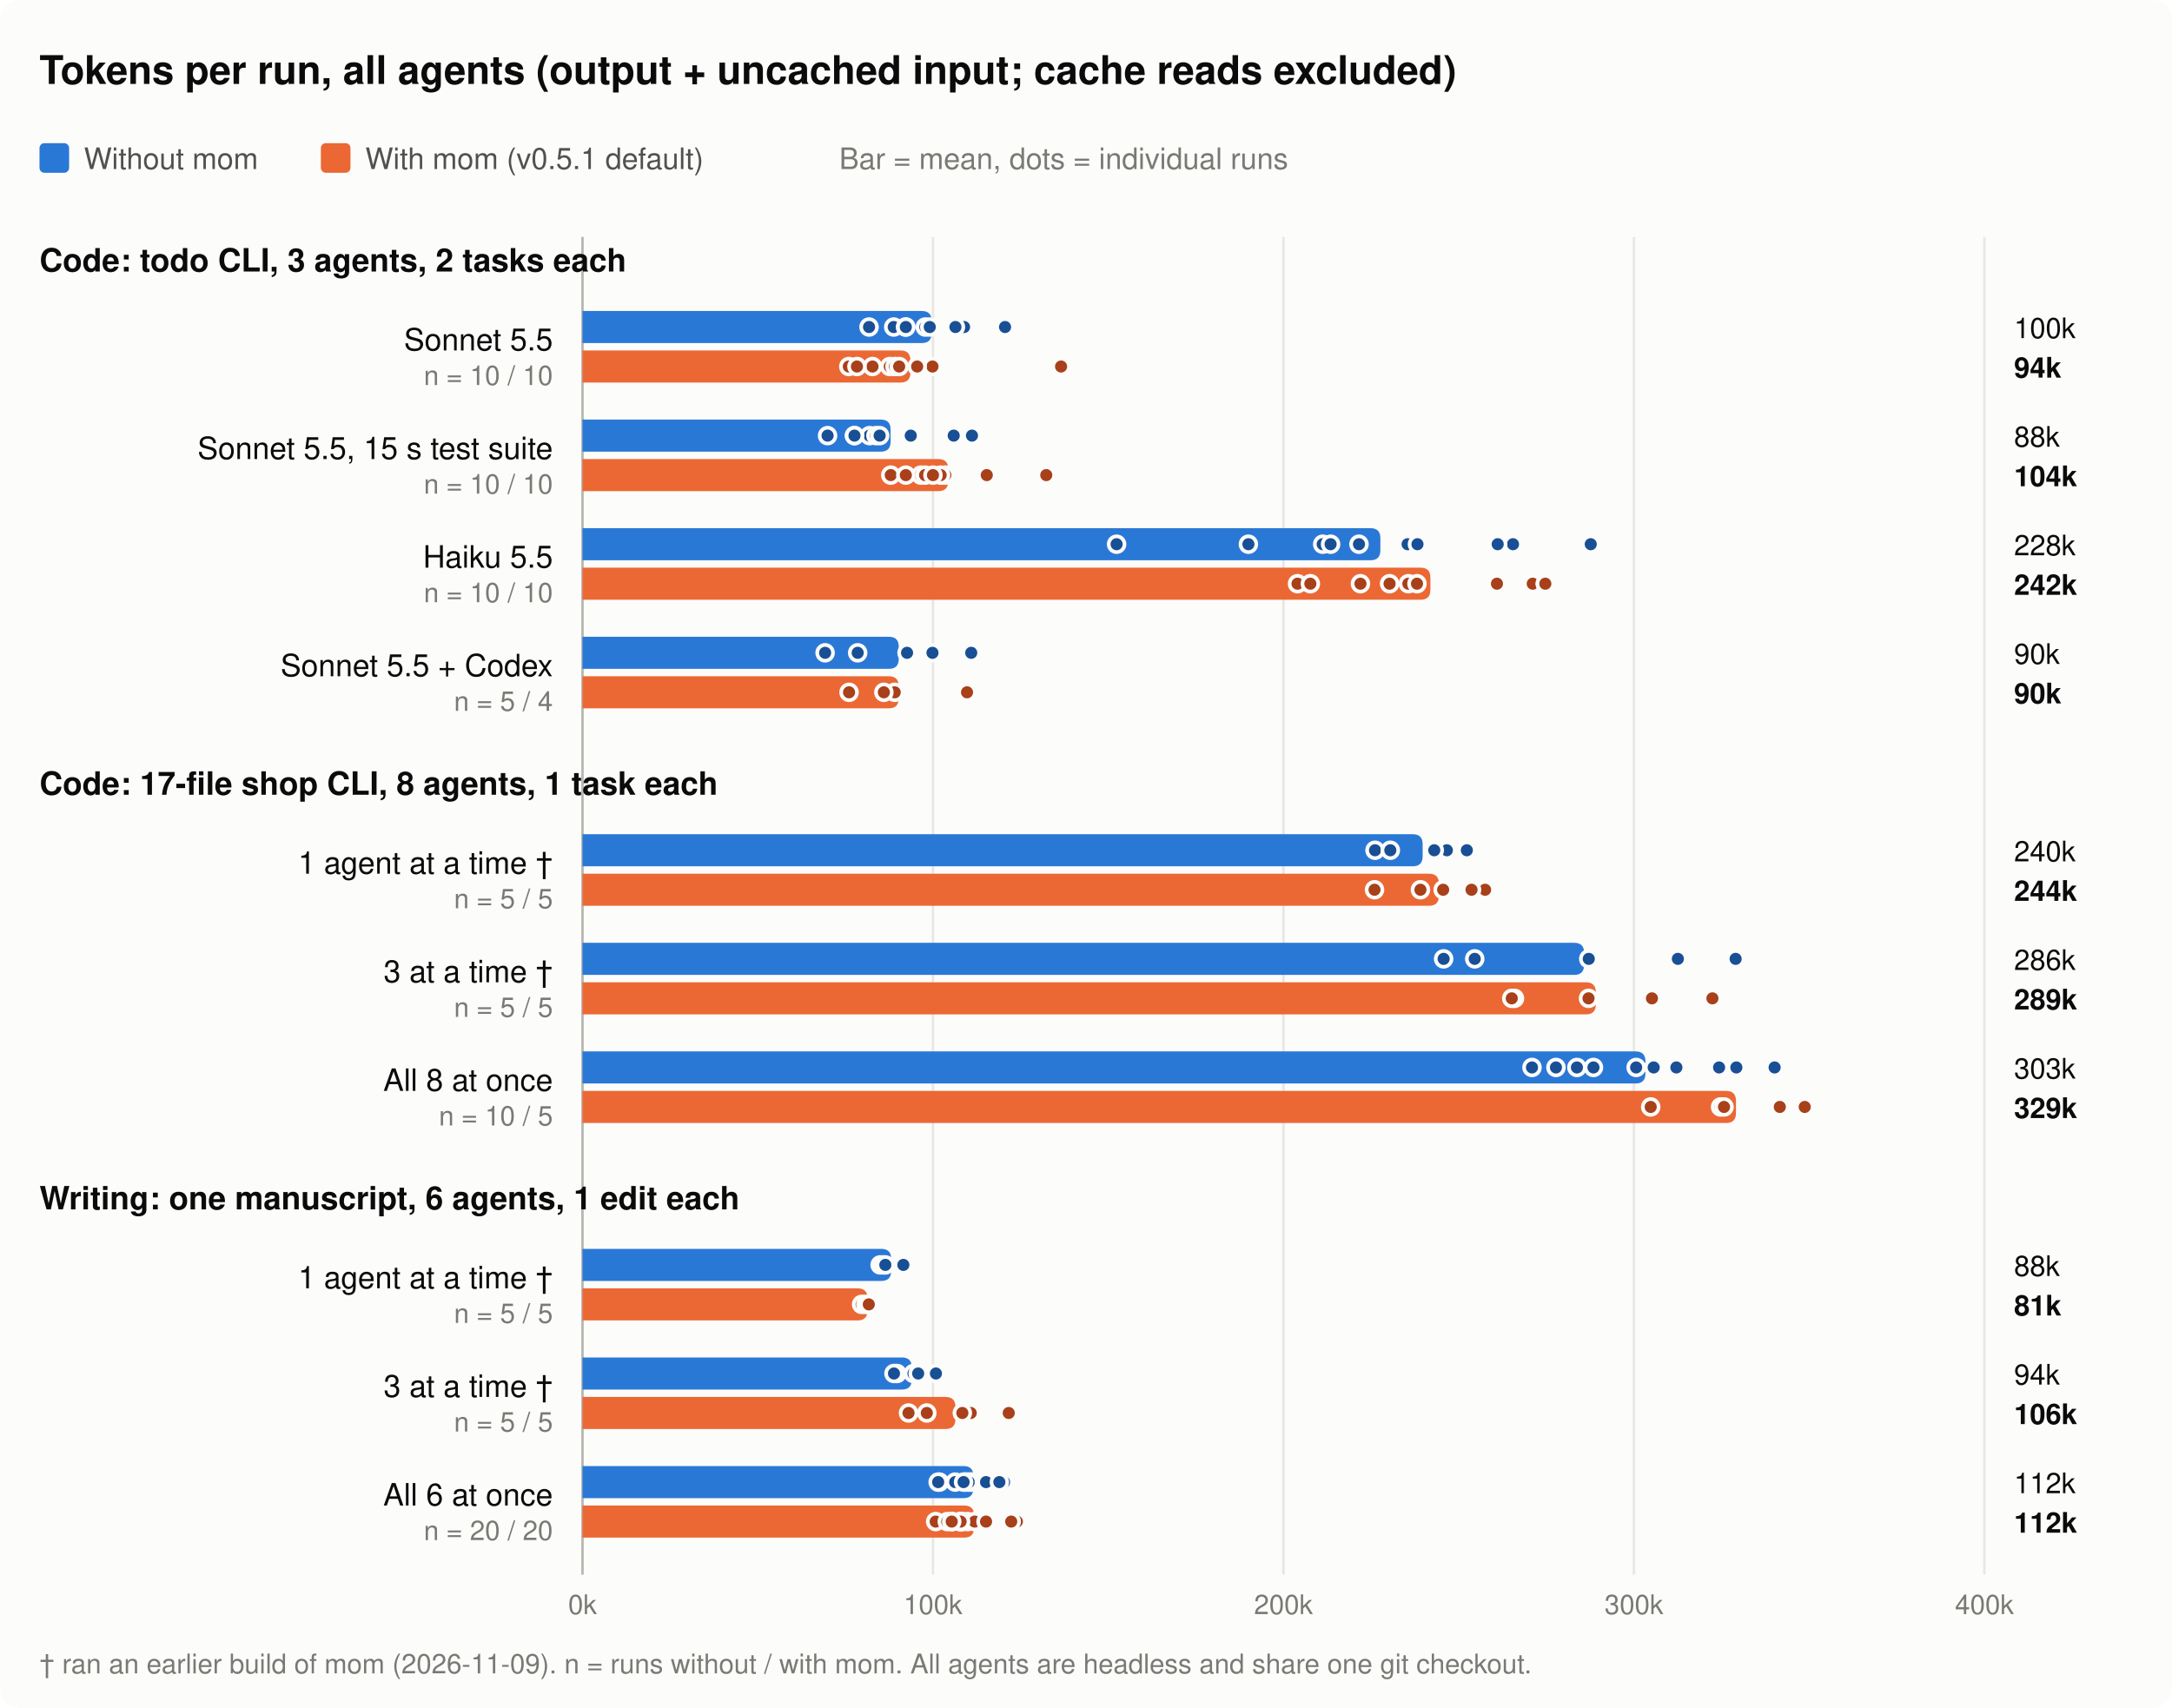
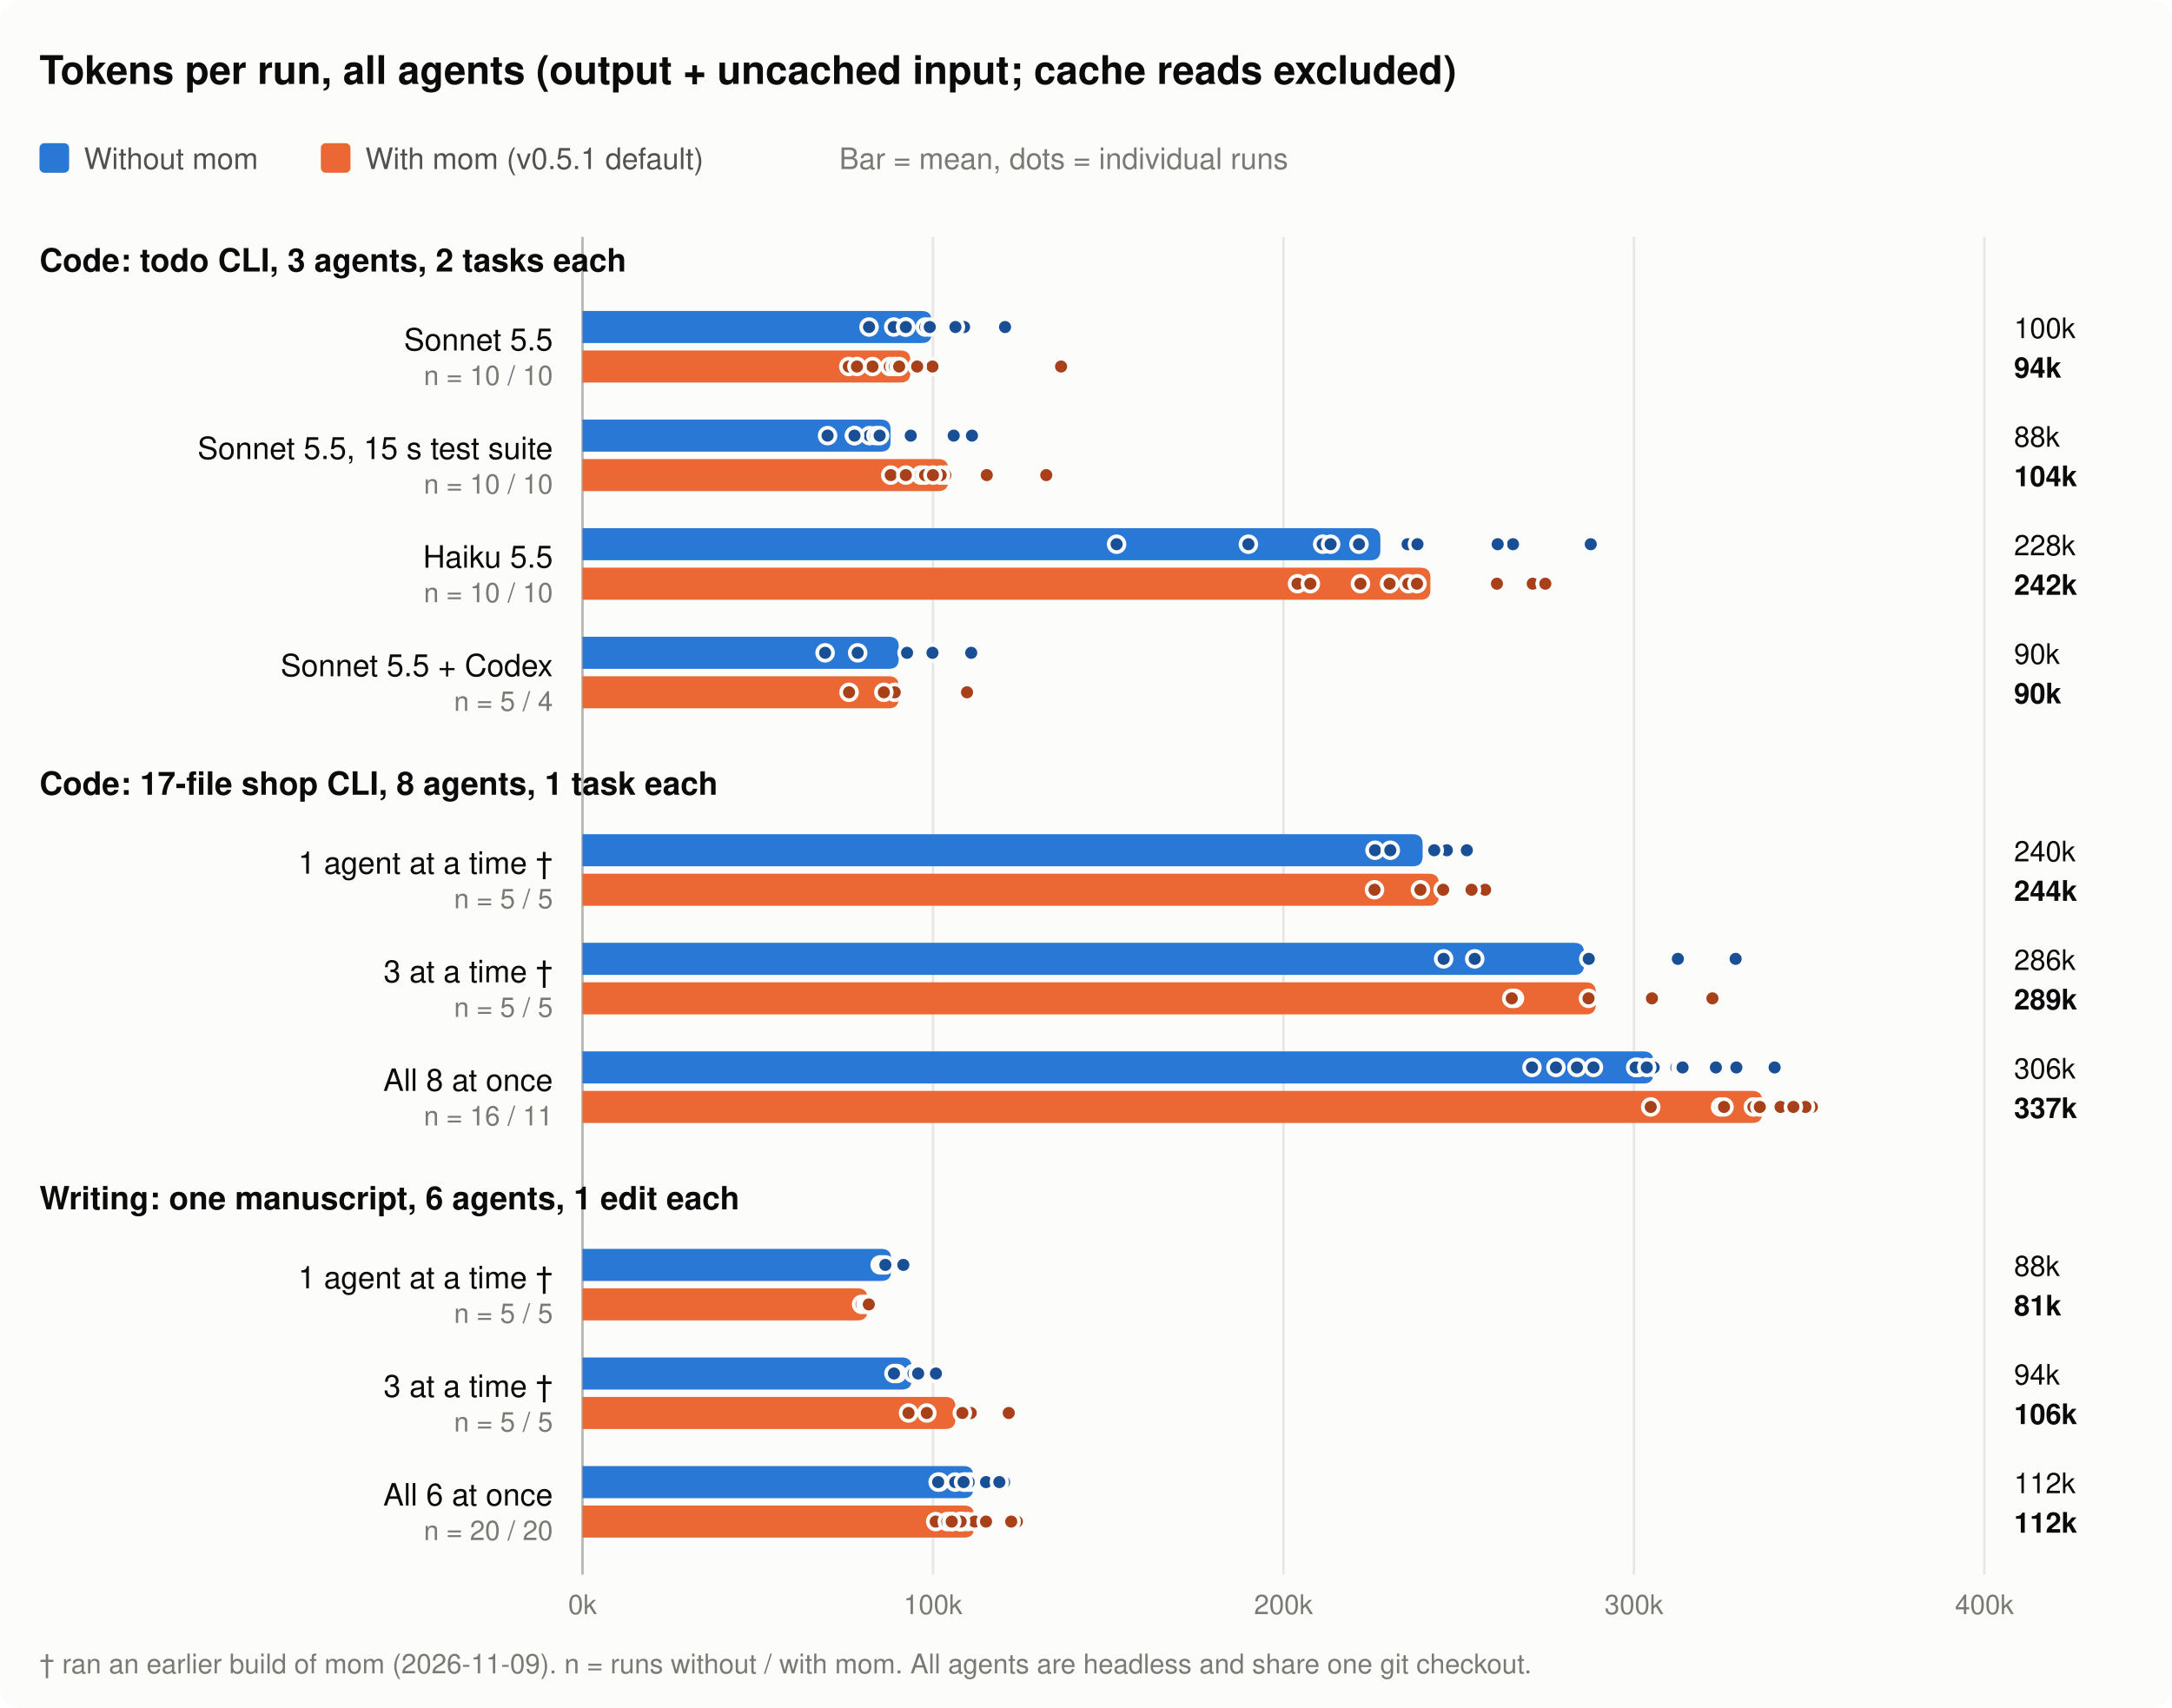
<svg xmlns="http://www.w3.org/2000/svg" viewBox="0 0 880 692" width="880" height="692" role="img" aria-label="Tokens per run, all agents (output + uncached input; cache reads excluded)">
  <style>
  .surface{fill:#fcfcfb} .t1{fill:#0b0b0b} .t2{fill:#52514e} .t3{fill:#7a7974} .grid{stroke:#e8e7e3} .axis{stroke:#b9b8b2}
  .s1{fill:#2a78d6} .s2{fill:#eb6834} .dot{stroke:#fcfcfb;stroke-width:1.5} .d1{fill:#184f95} .d2{fill:#a8401a}
  text{font-family:-apple-system,BlinkMacSystemFont,"Segoe UI",Helvetica,Arial,sans-serif}
  @media (prefers-color-scheme: dark){
    .surface{fill:#1a1a19} .t1{fill:#f0efec} .t2{fill:#c3c2b7} .t3{fill:#97968f} .grid{stroke:#2e2e2c} .axis{stroke:#55544f}
    .s1{fill:#3987e5} .s2{fill:#d95926} .dot{stroke:#1a1a19} .d1{fill:#b7d3f6} .d2{fill:#f6c2a8}
  }
</style>
  <rect class="surface" width="880" height="692" rx="8" />
  <text class="t1" x="16" y="34" font-size="16" font-weight="600">Tokens per run, all agents (output + uncached input; cache reads excluded)</text>
  <rect class="s1" x="16" y="58" width="12" height="12" rx="2" />
  <text class="t2" x="34" y="68.5" font-size="12">Without mom</text>
  <rect class="s2" x="130" y="58" width="12" height="12" rx="2" />
  <text class="t2" x="148" y="68.5" font-size="12">With mom (v0.5.1 default)</text>
  <text class="t3" x="340" y="68.5" font-size="12">Bar = mean, dots = individual runs</text>
  <line class="grid" x1="236" x2="236" y1="96" y2="638" />
  <text class="t3" x="236" y="654" font-size="11" text-anchor="middle">0k</text>
  <line class="grid" x1="378" x2="378" y1="96" y2="638" />
  <text class="t3" x="378" y="654" font-size="11" text-anchor="middle">100k</text>
  <line class="grid" x1="520" x2="520" y1="96" y2="638" />
  <text class="t3" x="520" y="654" font-size="11" text-anchor="middle">200k</text>
  <line class="grid" x1="662" x2="662" y1="96" y2="638" />
  <text class="t3" x="662" y="654" font-size="11" text-anchor="middle">300k</text>
  <line class="grid" x1="804" x2="804" y1="96" y2="638" />
  <text class="t3" x="804" y="654" font-size="11" text-anchor="middle">400k</text>
  <line class="axis" x1="236" x2="236" y1="96" y2="638" />
  <text class="t1" x="16" y="110" font-size="13" font-weight="600">Code: todo CLI, 3 agents, 2 tasks each</text>
  <text class="t1" x="224" y="142" font-size="12.5" text-anchor="end">Sonnet 5.5</text>
  <text class="t3" x="224" y="156" font-size="11" text-anchor="end">n = 10 / 10</text>
  <path class="s1" d="M236,126H373.457Q377.457,126 377.457,130V135Q377.457,139 373.457,139H236Z" />
  <circle class="dot d1" cx="362.1" cy="132.5" r="3.2" />
  <circle class="dot d1" cx="352.1" cy="132.5" r="3.2" />
  <circle class="dot d1" cx="389.9" cy="132.5" r="3.2" />
  <circle class="dot d1" cx="366.9" cy="132.5" r="3.2" />
  <circle class="dot d1" cx="390.6" cy="132.5" r="3.2" />
  <circle class="dot d1" cx="407.2" cy="132.5" r="3.2" />
  <circle class="dot d1" cx="374.9" cy="132.5" r="3.2" />
  <circle class="dot d1" cx="376.7" cy="132.5" r="3.2" />
  <circle class="dot d1" cx="387.1" cy="132.5" r="3.2" />
  <circle class="dot d1" cx="367.0" cy="132.5" r="3.2" />
  <text class="t1" x="816" y="137" font-size="11.5" font-weight="400">100k</text>
  <path class="s2" d="M236,142H364.856Q368.856,142 368.856,146V151Q368.856,155 364.856,155H236Z" />
  <circle class="dot d2" cx="360.5" cy="148.5" r="3.2" />
  <circle class="dot d2" cx="353.5" cy="148.5" r="3.2" />
  <circle class="dot d2" cx="362.6" cy="148.5" r="3.2" />
  <circle class="dot d2" cx="364.3" cy="148.5" r="3.2" />
  <circle class="dot d2" cx="343.9" cy="148.5" r="3.2" />
  <circle class="dot d2" cx="347.2" cy="148.5" r="3.2" />
  <circle class="dot d2" cx="377.1" cy="148.5" r="3.2" />
  <circle class="dot d2" cx="377.8" cy="148.5" r="3.2" />
  <circle class="dot d2" cx="371.6" cy="148.5" r="3.2" />
  <circle class="dot d2" cx="429.9" cy="148.5" r="3.2" />
  <text class="t1" x="816" y="153" font-size="11.5" font-weight="600">94k</text>
  <text class="t1" x="224" y="186" font-size="12.5" text-anchor="end">Sonnet 5.5, 15 s test suite</text>
  <text class="t3" x="224" y="200" font-size="11" text-anchor="end">n = 10 / 10</text>
  <path class="s1" d="M236,170H356.822Q360.822,170 360.822,174V179Q360.822,183 356.822,183H236Z" />
  <circle class="dot d1" cx="367.8" cy="176.5" r="3.2" />
  <circle class="dot d1" cx="352.3" cy="176.5" r="3.2" />
  <circle class="dot d1" cx="386.4" cy="176.5" r="3.2" />
  <circle class="dot d1" cx="335.3" cy="176.5" r="3.2" />
  <circle class="dot d1" cx="369.0" cy="176.5" r="3.2" />
  <circle class="dot d1" cx="346.2" cy="176.5" r="3.2" />
  <circle class="dot d1" cx="346.2" cy="176.5" r="3.2" />
  <circle class="dot d1" cx="354.9" cy="176.5" r="3.2" />
  <circle class="dot d1" cx="356.4" cy="176.5" r="3.2" />
  <circle class="dot d1" cx="393.8" cy="176.5" r="3.2" />
  <text class="t1" x="816" y="181" font-size="11.5" font-weight="400">88k</text>
  <path class="s2" d="M236,186H380.167Q384.167,186 384.167,190V195Q384.167,199 380.167,199H236Z" />
  <circle class="dot d2" cx="400.2" cy="192.5" r="3.2" />
  <circle class="dot d2" cx="383.0" cy="192.5" r="3.2" />
  <circle class="dot d2" cx="373.1" cy="192.5" r="3.2" />
  <circle class="dot d2" cx="423.9" cy="192.5" r="3.2" />
  <circle class="dot d2" cx="360.9" cy="192.5" r="3.2" />
  <circle class="dot d2" cx="381.1" cy="192.5" r="3.2" />
  <circle class="dot d2" cx="374.8" cy="192.5" r="3.2" />
  <circle class="dot d2" cx="367.0" cy="192.5" r="3.2" />
  <circle class="dot d2" cx="378.0" cy="192.5" r="3.2" />
  <circle class="dot d2" cx="399.8" cy="192.5" r="3.2" />
  <text class="t1" x="816" y="197" font-size="11.5" font-weight="600">104k</text>
  <text class="t1" x="224" y="230" font-size="12.5" text-anchor="end">Haiku 5.5</text>
  <text class="t3" x="224" y="244" font-size="11" text-anchor="end">n = 10 / 10</text>
  <path class="s1" d="M236,214H555.264Q559.264,214 559.264,218V223Q559.264,227 555.264,227H236Z" />
  <circle class="dot d1" cx="550.6" cy="220.5" r="3.2" />
  <circle class="dot d1" cx="570.3" cy="220.5" r="3.2" />
  <circle class="dot d1" cx="505.8" cy="220.5" r="3.2" />
  <circle class="dot d1" cx="535.9" cy="220.5" r="3.2" />
  <circle class="dot d1" cx="613.0" cy="220.5" r="3.2" />
  <circle class="dot d1" cx="606.8" cy="220.5" r="3.2" />
  <circle class="dot d1" cx="574.3" cy="220.5" r="3.2" />
  <circle class="dot d1" cx="539.1" cy="220.5" r="3.2" />
  <circle class="dot d1" cx="452.4" cy="220.5" r="3.2" />
  <circle class="dot d1" cx="644.5" cy="220.5" r="3.2" />
  <text class="t1" x="816" y="225" font-size="11.5" font-weight="400">228k</text>
  <path class="s2" d="M236,230H575.533Q579.533,230 579.533,234V239Q579.533,243 575.533,243H236Z" />
  <circle class="dot d2" cx="621.0" cy="236.5" r="3.2" />
  <circle class="dot d2" cx="525.7" cy="236.5" r="3.2" />
  <circle class="dot d2" cx="551.2" cy="236.5" r="3.2" />
  <circle class="dot d2" cx="626.1" cy="236.5" r="3.2" />
  <circle class="dot d2" cx="530.9" cy="236.5" r="3.2" />
  <circle class="dot d2" cx="563.0" cy="236.5" r="3.2" />
  <circle class="dot d2" cx="570.6" cy="236.5" r="3.2" />
  <circle class="dot d2" cx="626.1" cy="236.5" r="3.2" />
  <circle class="dot d2" cx="606.5" cy="236.5" r="3.2" />
  <circle class="dot d2" cx="574.1" cy="236.5" r="3.2" />
  <text class="t1" x="816" y="241" font-size="11.5" font-weight="600">242k</text>
  <text class="t1" x="224" y="274" font-size="12.5" text-anchor="end">Sonnet 5.5 + Codex</text>
  <text class="t3" x="224" y="288" font-size="11" text-anchor="end">n = 5 / 4</text>
  <path class="s1" d="M236,258H360.132Q364.132,258 364.132,262V267Q364.132,271 360.132,271H236Z" />
  <circle class="dot d1" cx="347.5" cy="264.5" r="3.2" />
  <circle class="dot d1" cx="377.8" cy="264.5" r="3.2" />
  <circle class="dot d1" cx="334.3" cy="264.5" r="3.2" />
  <circle class="dot d1" cx="393.5" cy="264.5" r="3.2" />
  <circle class="dot d1" cx="367.5" cy="264.5" r="3.2" />
  <text class="t1" x="816" y="269" font-size="11.5" font-weight="400">90k</text>
  <path class="s2" d="M236,274H360.106Q364.106,274 364.106,278V283Q364.106,287 360.106,287H236Z" />
  <circle class="dot d2" cx="362.5" cy="280.5" r="3.2" />
  <circle class="dot d2" cx="344.0" cy="280.5" r="3.2" />
  <circle class="dot d2" cx="391.8" cy="280.5" r="3.2" />
  <circle class="dot d2" cx="358.1" cy="280.5" r="3.2" />
  <text class="t1" x="816" y="285" font-size="11.5" font-weight="600">90k</text>
  <text class="t1" x="16" y="322" font-size="13" font-weight="600">Code: 17-file shop CLI, 8 agents, 1 task each</text>
  <text class="t1" x="224" y="354" font-size="12.5" text-anchor="end">1 agent at a time †</text>
  <text class="t3" x="224" y="368" font-size="11" text-anchor="end">n = 5 / 5</text>
  <path class="s1" d="M236,338H572.39Q576.39,338 576.39,342V347Q576.39,351 572.39,351H236Z" />
  <circle class="dot d1" cx="586.2" cy="344.5" r="3.2" />
  <circle class="dot d1" cx="594.3" cy="344.5" r="3.2" />
  <circle class="dot d1" cx="581.1" cy="344.5" r="3.2" />
  <circle class="dot d1" cx="557.1" cy="344.5" r="3.2" />
  <circle class="dot d1" cx="563.3" cy="344.5" r="3.2" />
  <text class="t1" x="816" y="349" font-size="11.5" font-weight="400">240k</text>
  <path class="s2" d="M236,354H578.98Q582.98,354 582.98,358V363Q582.98,367 578.98,367H236Z" />
  <circle class="dot d2" cx="556.9" cy="360.5" r="3.2" />
  <circle class="dot d2" cx="601.7" cy="360.5" r="3.2" />
  <circle class="dot d2" cx="596.2" cy="360.5" r="3.2" />
  <circle class="dot d2" cx="584.7" cy="360.5" r="3.2" />
  <circle class="dot d2" cx="575.5" cy="360.5" r="3.2" />
  <text class="t1" x="816" y="365" font-size="11.5" font-weight="600">244k</text>
  <text class="t1" x="224" y="398" font-size="12.5" text-anchor="end">3 at a time †</text>
  <text class="t3" x="224" y="412" font-size="11" text-anchor="end">n = 5 / 5</text>
  <path class="s1" d="M236,382H637.806Q641.806,382 641.806,386V391Q641.806,395 637.806,395H236Z" />
  <circle class="dot d1" cx="679.8" cy="388.5" r="3.2" />
  <circle class="dot d1" cx="703.2" cy="388.5" r="3.2" />
  <circle class="dot d1" cx="643.7" cy="388.5" r="3.2" />
  <circle class="dot d1" cx="597.5" cy="388.5" r="3.2" />
  <circle class="dot d1" cx="584.9" cy="388.5" r="3.2" />
  <text class="t1" x="816" y="393" font-size="11.5" font-weight="400">286k</text>
  <path class="s2" d="M236,398H642.551Q646.551,398 646.551,402V407Q646.551,411 642.551,411H236Z" />
  <circle class="dot d2" cx="613.6" cy="404.5" r="3.2" />
  <circle class="dot d2" cx="612.5" cy="404.5" r="3.2" />
  <circle class="dot d2" cx="643.6" cy="404.5" r="3.2" />
  <circle class="dot d2" cx="669.3" cy="404.5" r="3.2" />
  <circle class="dot d2" cx="693.8" cy="404.5" r="3.2" />
  <text class="t1" x="816" y="409" font-size="11.5" font-weight="600">289k</text>
  <text class="t1" x="224" y="442" font-size="12.5" text-anchor="end">All 8 at once</text>
-   <text class="t3" x="224" y="456" font-size="11" text-anchor="end">n = 10 / 5</text>
-   <path class="s1" d="M236,426H662.659Q666.659,426 666.659,430V435Q666.659,439 662.659,439H236Z" />
+   <text class="t3" x="224" y="456" font-size="11" text-anchor="end">n = 16 / 11</text>
+   <path class="s1" d="M236,426H665.887Q669.887,426 669.887,430V435Q669.887,439 665.887,439H236Z" />
  <circle class="dot d1" cx="679.2" cy="432.5" r="3.2" />
  <circle class="dot d1" cx="638.9" cy="432.5" r="3.2" />
  <circle class="dot d1" cx="670.0" cy="432.5" r="3.2" />
  <circle class="dot d1" cx="703.5" cy="432.5" r="3.2" />
  <circle class="dot d1" cx="719.0" cy="432.5" r="3.2" />
  <circle class="dot d1" cx="696.5" cy="432.5" r="3.2" />
  <circle class="dot d1" cx="630.4" cy="432.5" r="3.2" />
  <circle class="dot d1" cx="662.9" cy="432.5" r="3.2" />
  <circle class="dot d1" cx="645.6" cy="432.5" r="3.2" />
  <circle class="dot d1" cx="620.7" cy="432.5" r="3.2" />
-   <text class="t1" x="816" y="437" font-size="11.5" font-weight="400">303k</text>
-   <path class="s2" d="M236,442H699.338Q703.338,442 703.338,446V451Q703.338,455 699.338,455H236Z" />
+   <circle class="dot d1" cx="695.2" cy="432.5" r="3.2" />
+   <circle class="dot d1" cx="663.8" cy="432.5" r="3.2" />
+   <circle class="dot d1" cx="662.7" cy="432.5" r="3.2" />
+   <circle class="dot d1" cx="681.0" cy="432.5" r="3.2" />
+   <circle class="dot d1" cx="667.2" cy="432.5" r="3.2" />
+   <circle class="dot d1" cx="681.7" cy="432.5" r="3.2" />
+   <text class="t1" x="816" y="437" font-size="11.5" font-weight="400">306k</text>
+   <path class="s2" d="M236,442H709.978Q713.978,442 713.978,446V451Q713.978,455 709.978,455H236Z" />
  <circle class="dot d2" cx="731.2" cy="448.5" r="3.2" />
  <circle class="dot d2" cx="668.8" cy="448.5" r="3.2" />
  <circle class="dot d2" cx="721.1" cy="448.5" r="3.2" />
  <circle class="dot d2" cx="697.1" cy="448.5" r="3.2" />
  <circle class="dot d2" cx="698.5" cy="448.5" r="3.2" />
-   <text class="t1" x="816" y="453" font-size="11.5" font-weight="600">329k</text>
+   <circle class="dot d2" cx="710.4" cy="448.5" r="3.2" />
+   <circle class="dot d2" cx="721.4" cy="448.5" r="3.2" />
+   <circle class="dot d2" cx="713.0" cy="448.5" r="3.2" />
+   <circle class="dot d2" cx="734.1" cy="448.5" r="3.2" />
+   <circle class="dot d2" cx="731.5" cy="448.5" r="3.2" />
+   <circle class="dot d2" cx="726.6" cy="448.5" r="3.2" />
+   <text class="t1" x="816" y="453" font-size="11.5" font-weight="600">337k</text>
  <text class="t1" x="16" y="490" font-size="13" font-weight="600">Writing: one manuscript, 6 agents, 1 edit each</text>
  <text class="t1" x="224" y="522" font-size="12.5" text-anchor="end">1 agent at a time †</text>
  <text class="t3" x="224" y="536" font-size="11" text-anchor="end">n = 5 / 5</text>
  <path class="s1" d="M236,506H357.057Q361.057,506 361.057,510V515Q361.057,519 357.057,519H236Z" />
  <circle class="dot d1" cx="356.6" cy="512.5" r="3.2" />
  <circle class="dot d1" cx="366.3" cy="512.5" r="3.2" />
  <circle class="dot d1" cx="357.8" cy="512.5" r="3.2" />
  <circle class="dot d1" cx="358.7" cy="512.5" r="3.2" />
  <circle class="dot d1" cx="366.0" cy="512.5" r="3.2" />
  <text class="t1" x="816" y="517" font-size="11.5" font-weight="400">88k</text>
  <path class="s2" d="M236,522H347.466Q351.466,522 351.466,526V531Q351.466,535 347.466,535H236Z" />
  <circle class="dot d2" cx="352.8" cy="528.5" r="3.2" />
  <circle class="dot d2" cx="349.1" cy="528.5" r="3.2" />
  <circle class="dot d2" cx="352.7" cy="528.5" r="3.2" />
  <circle class="dot d2" cx="350.8" cy="528.5" r="3.2" />
  <circle class="dot d2" cx="352.0" cy="528.5" r="3.2" />
  <text class="t1" x="816" y="533" font-size="11.5" font-weight="600">81k</text>
  <text class="t1" x="224" y="566" font-size="12.5" text-anchor="end">3 at a time †</text>
  <text class="t3" x="224" y="580" font-size="11" text-anchor="end">n = 5 / 5</text>
  <path class="s1" d="M236,550H365.402Q369.402,550 369.402,554V559Q369.402,563 365.402,563H236Z" />
  <circle class="dot d1" cx="379.2" cy="556.5" r="3.2" />
  <circle class="dot d1" cx="370.1" cy="556.5" r="3.2" />
  <circle class="dot d1" cx="372.0" cy="556.5" r="3.2" />
  <circle class="dot d1" cx="363.4" cy="556.5" r="3.2" />
  <circle class="dot d1" cx="362.2" cy="556.5" r="3.2" />
  <text class="t1" x="816" y="561" font-size="11.5" font-weight="400">94k</text>
  <path class="s2" d="M236,566H383.101Q387.101,566 387.101,570V575Q387.101,579 383.101,579H236Z" />
  <circle class="dot d2" cx="393.3" cy="572.5" r="3.2" />
  <circle class="dot d2" cx="408.7" cy="572.5" r="3.2" />
  <circle class="dot d2" cx="368.1" cy="572.5" r="3.2" />
  <circle class="dot d2" cx="389.9" cy="572.5" r="3.2" />
  <circle class="dot d2" cx="375.5" cy="572.5" r="3.2" />
  <text class="t1" x="816" y="577" font-size="11.5" font-weight="600">106k</text>
  <text class="t1" x="224" y="610" font-size="12.5" text-anchor="end">All 6 at once</text>
  <text class="t3" x="224" y="624" font-size="11" text-anchor="end">n = 20 / 20</text>
  <path class="s1" d="M236,594H390.377Q394.377,594 394.377,598V603Q394.377,607 390.377,607H236Z" />
  <circle class="dot d1" cx="401.6" cy="600.5" r="3.2" />
  <circle class="dot d1" cx="396.3" cy="600.5" r="3.2" />
  <circle class="dot d1" cx="380.6" cy="600.5" r="3.2" />
  <circle class="dot d1" cx="393.7" cy="600.5" r="3.2" />
  <circle class="dot d1" cx="387.0" cy="600.5" r="3.2" />
  <circle class="dot d1" cx="391.1" cy="600.5" r="3.2" />
  <circle class="dot d1" cx="406.8" cy="600.5" r="3.2" />
  <circle class="dot d1" cx="392.1" cy="600.5" r="3.2" />
  <circle class="dot d1" cx="390.9" cy="600.5" r="3.2" />
  <circle class="dot d1" cx="395.3" cy="600.5" r="3.2" />
  <circle class="dot d1" cx="398.8" cy="600.5" r="3.2" />
  <circle class="dot d1" cx="397.2" cy="600.5" r="3.2" />
  <circle class="dot d1" cx="396.7" cy="600.5" r="3.2" />
  <circle class="dot d1" cx="393.3" cy="600.5" r="3.2" />
  <circle class="dot d1" cx="392.5" cy="600.5" r="3.2" />
  <circle class="dot d1" cx="398.8" cy="600.5" r="3.2" />
  <circle class="dot d1" cx="390.4" cy="600.5" r="3.2" />
  <circle class="dot d1" cx="380.1" cy="600.5" r="3.2" />
  <circle class="dot d1" cx="399.5" cy="600.5" r="3.2" />
  <circle class="dot d1" cx="404.9" cy="600.5" r="3.2" />
  <text class="t1" x="816" y="605" font-size="11.5" font-weight="400">112k</text>
  <path class="s2" d="M236,610H390.661Q394.661,610 394.661,614V619Q394.661,623 390.661,623H236Z" />
  <circle class="dot d2" cx="412.0" cy="616.5" r="3.2" />
  <circle class="dot d2" cx="379.1" cy="616.5" r="3.2" />
  <circle class="dot d2" cx="389.3" cy="616.5" r="3.2" />
  <circle class="dot d2" cx="397.9" cy="616.5" r="3.2" />
  <circle class="dot d2" cx="396.4" cy="616.5" r="3.2" />
  <circle class="dot d2" cx="409.1" cy="616.5" r="3.2" />
  <circle class="dot d2" cx="392.1" cy="616.5" r="3.2" />
  <circle class="dot d2" cx="390.0" cy="616.5" r="3.2" />
  <circle class="dot d2" cx="385.8" cy="616.5" r="3.2" />
  <circle class="dot d2" cx="395.9" cy="616.5" r="3.2" />
  <circle class="dot d2" cx="409.7" cy="616.5" r="3.2" />
  <circle class="dot d2" cx="399.3" cy="616.5" r="3.2" />
  <circle class="dot d2" cx="399.3" cy="616.5" r="3.2" />
  <circle class="dot d2" cx="395.4" cy="616.5" r="3.2" />
  <circle class="dot d2" cx="383.8" cy="616.5" r="3.2" />
  <circle class="dot d2" cx="388.9" cy="616.5" r="3.2" />
  <circle class="dot d2" cx="394.9" cy="616.5" r="3.2" />
  <circle class="dot d2" cx="389.2" cy="616.5" r="3.2" />
  <circle class="dot d2" cx="385.6" cy="616.5" r="3.2" />
  <circle class="dot d2" cx="399.5" cy="616.5" r="3.2" />
  <text class="t1" x="816" y="621" font-size="11.5" font-weight="600">112k</text>
  <text class="t3" x="16" y="678" font-size="11">† ran an earlier build of mom (2026-11-09). n = runs without / with mom. All agents are headless and share one git checkout.</text>
</svg>
